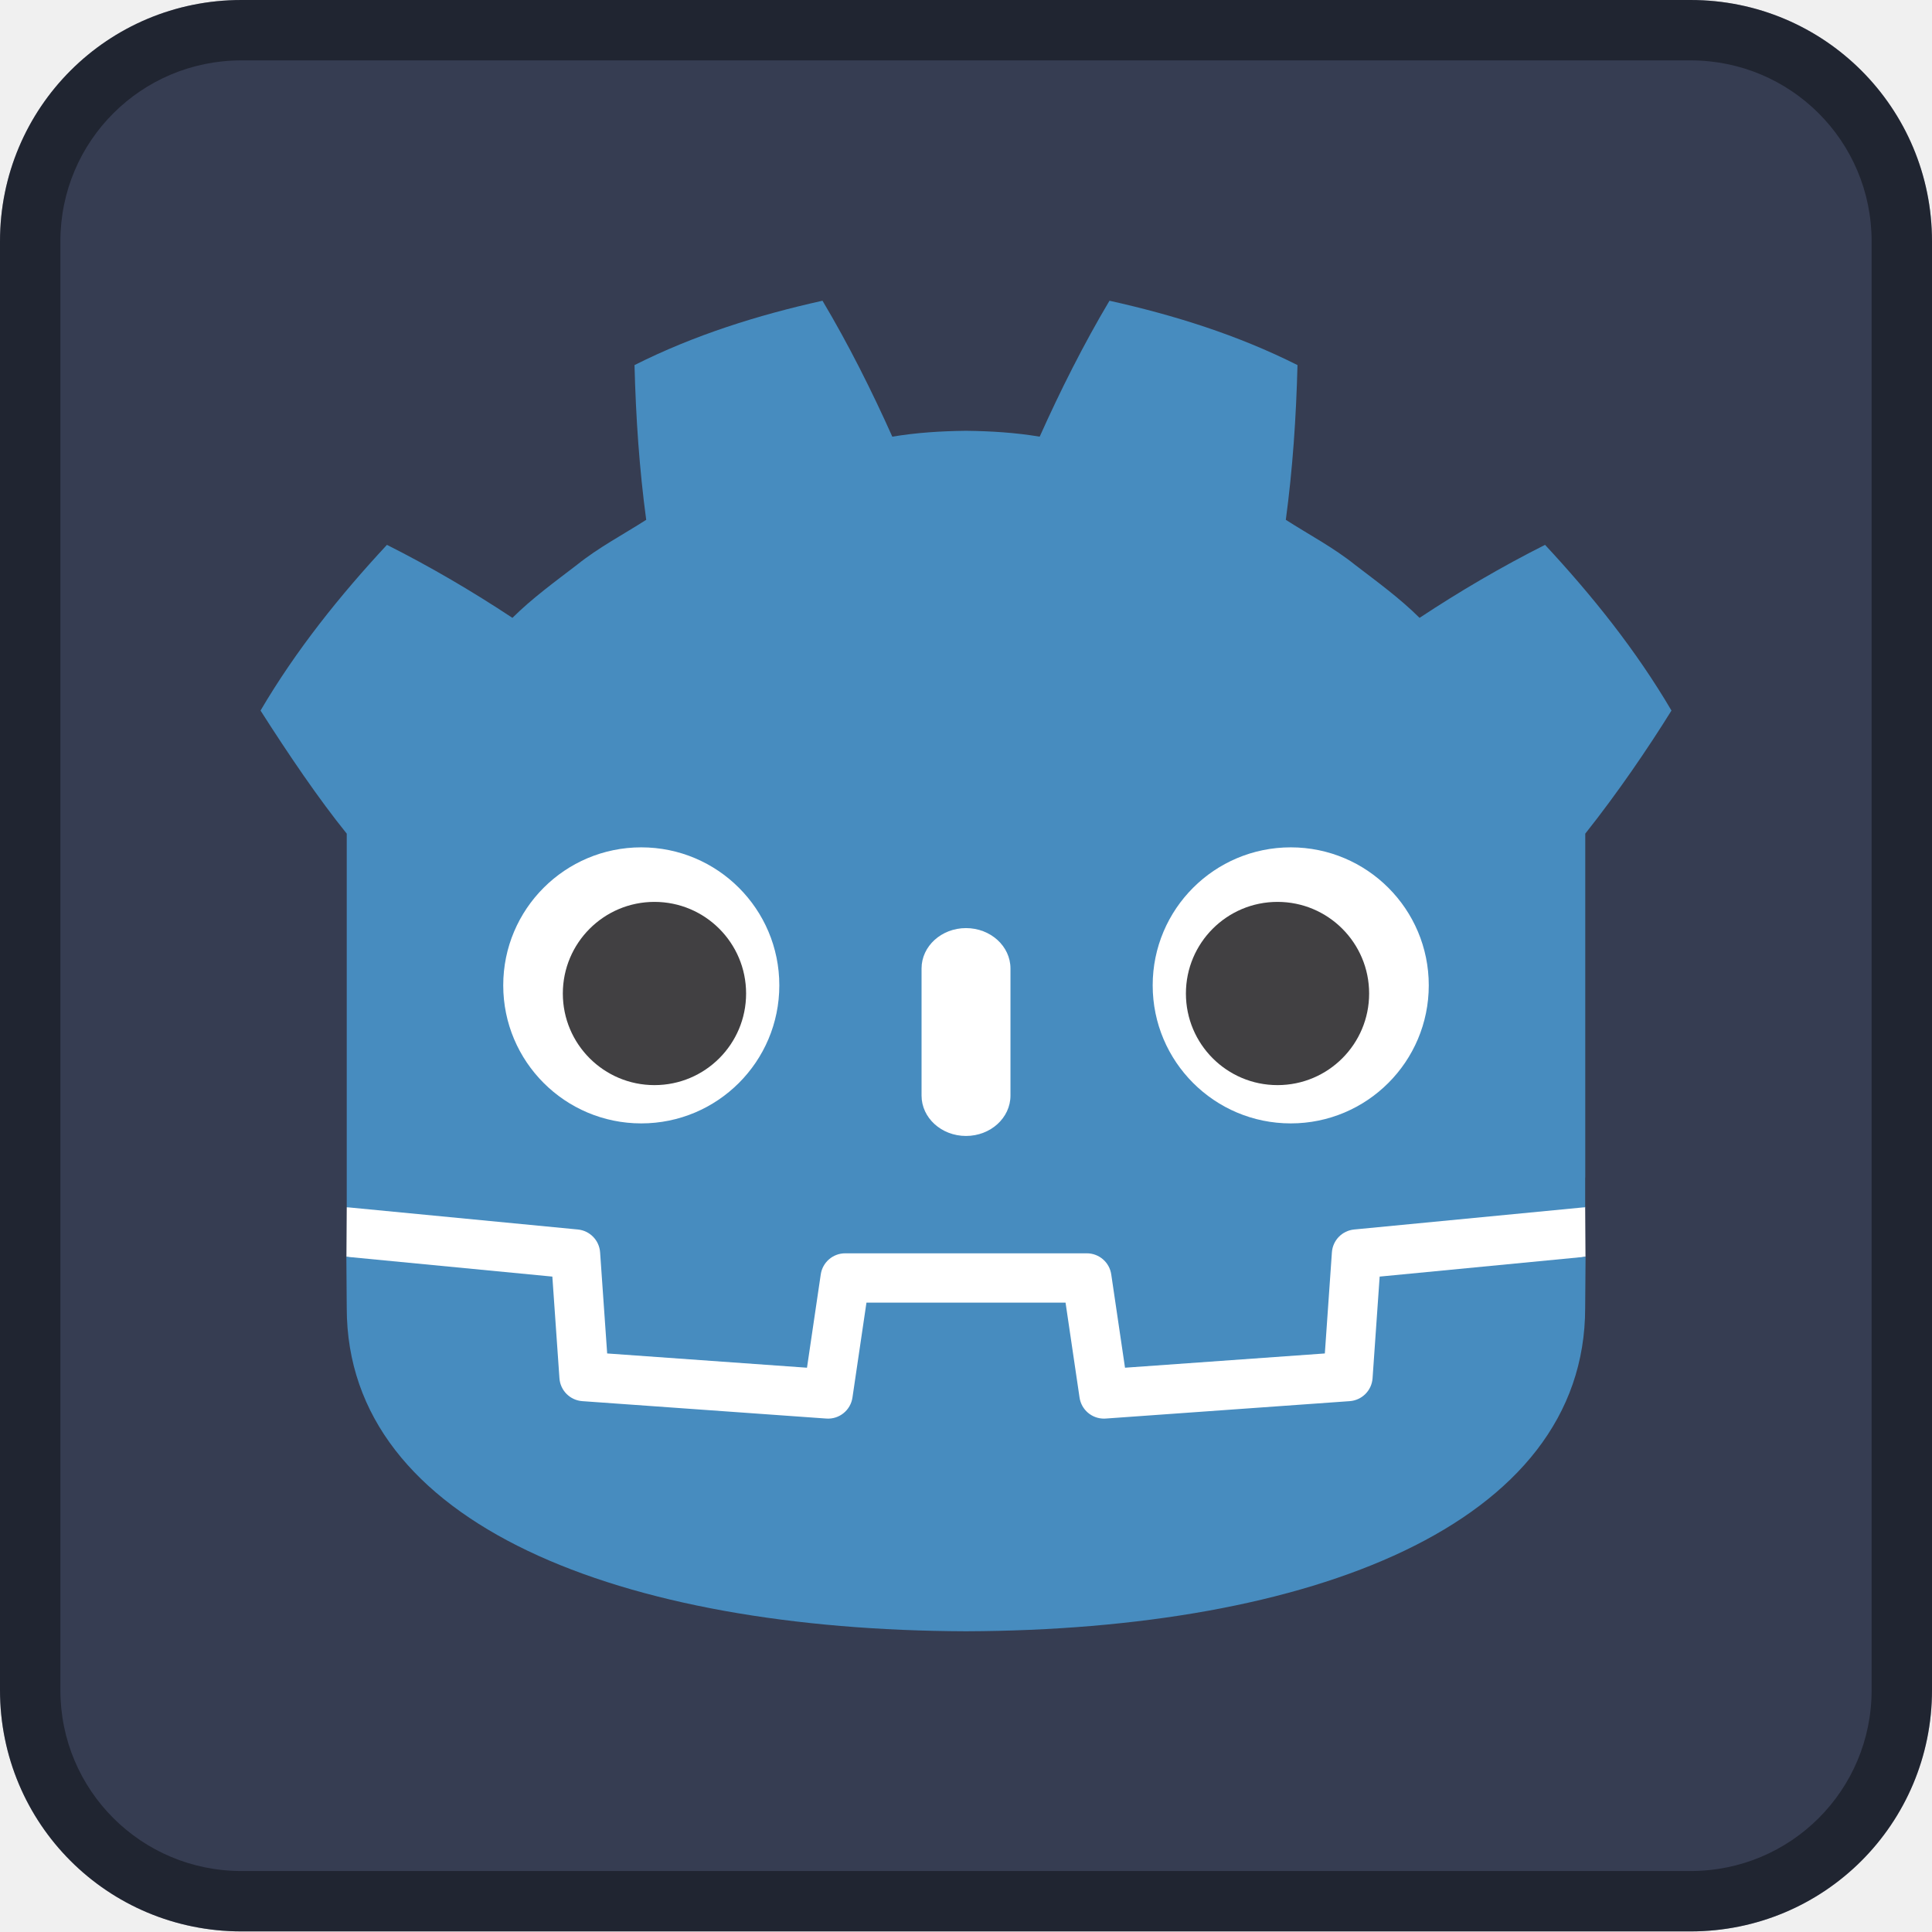
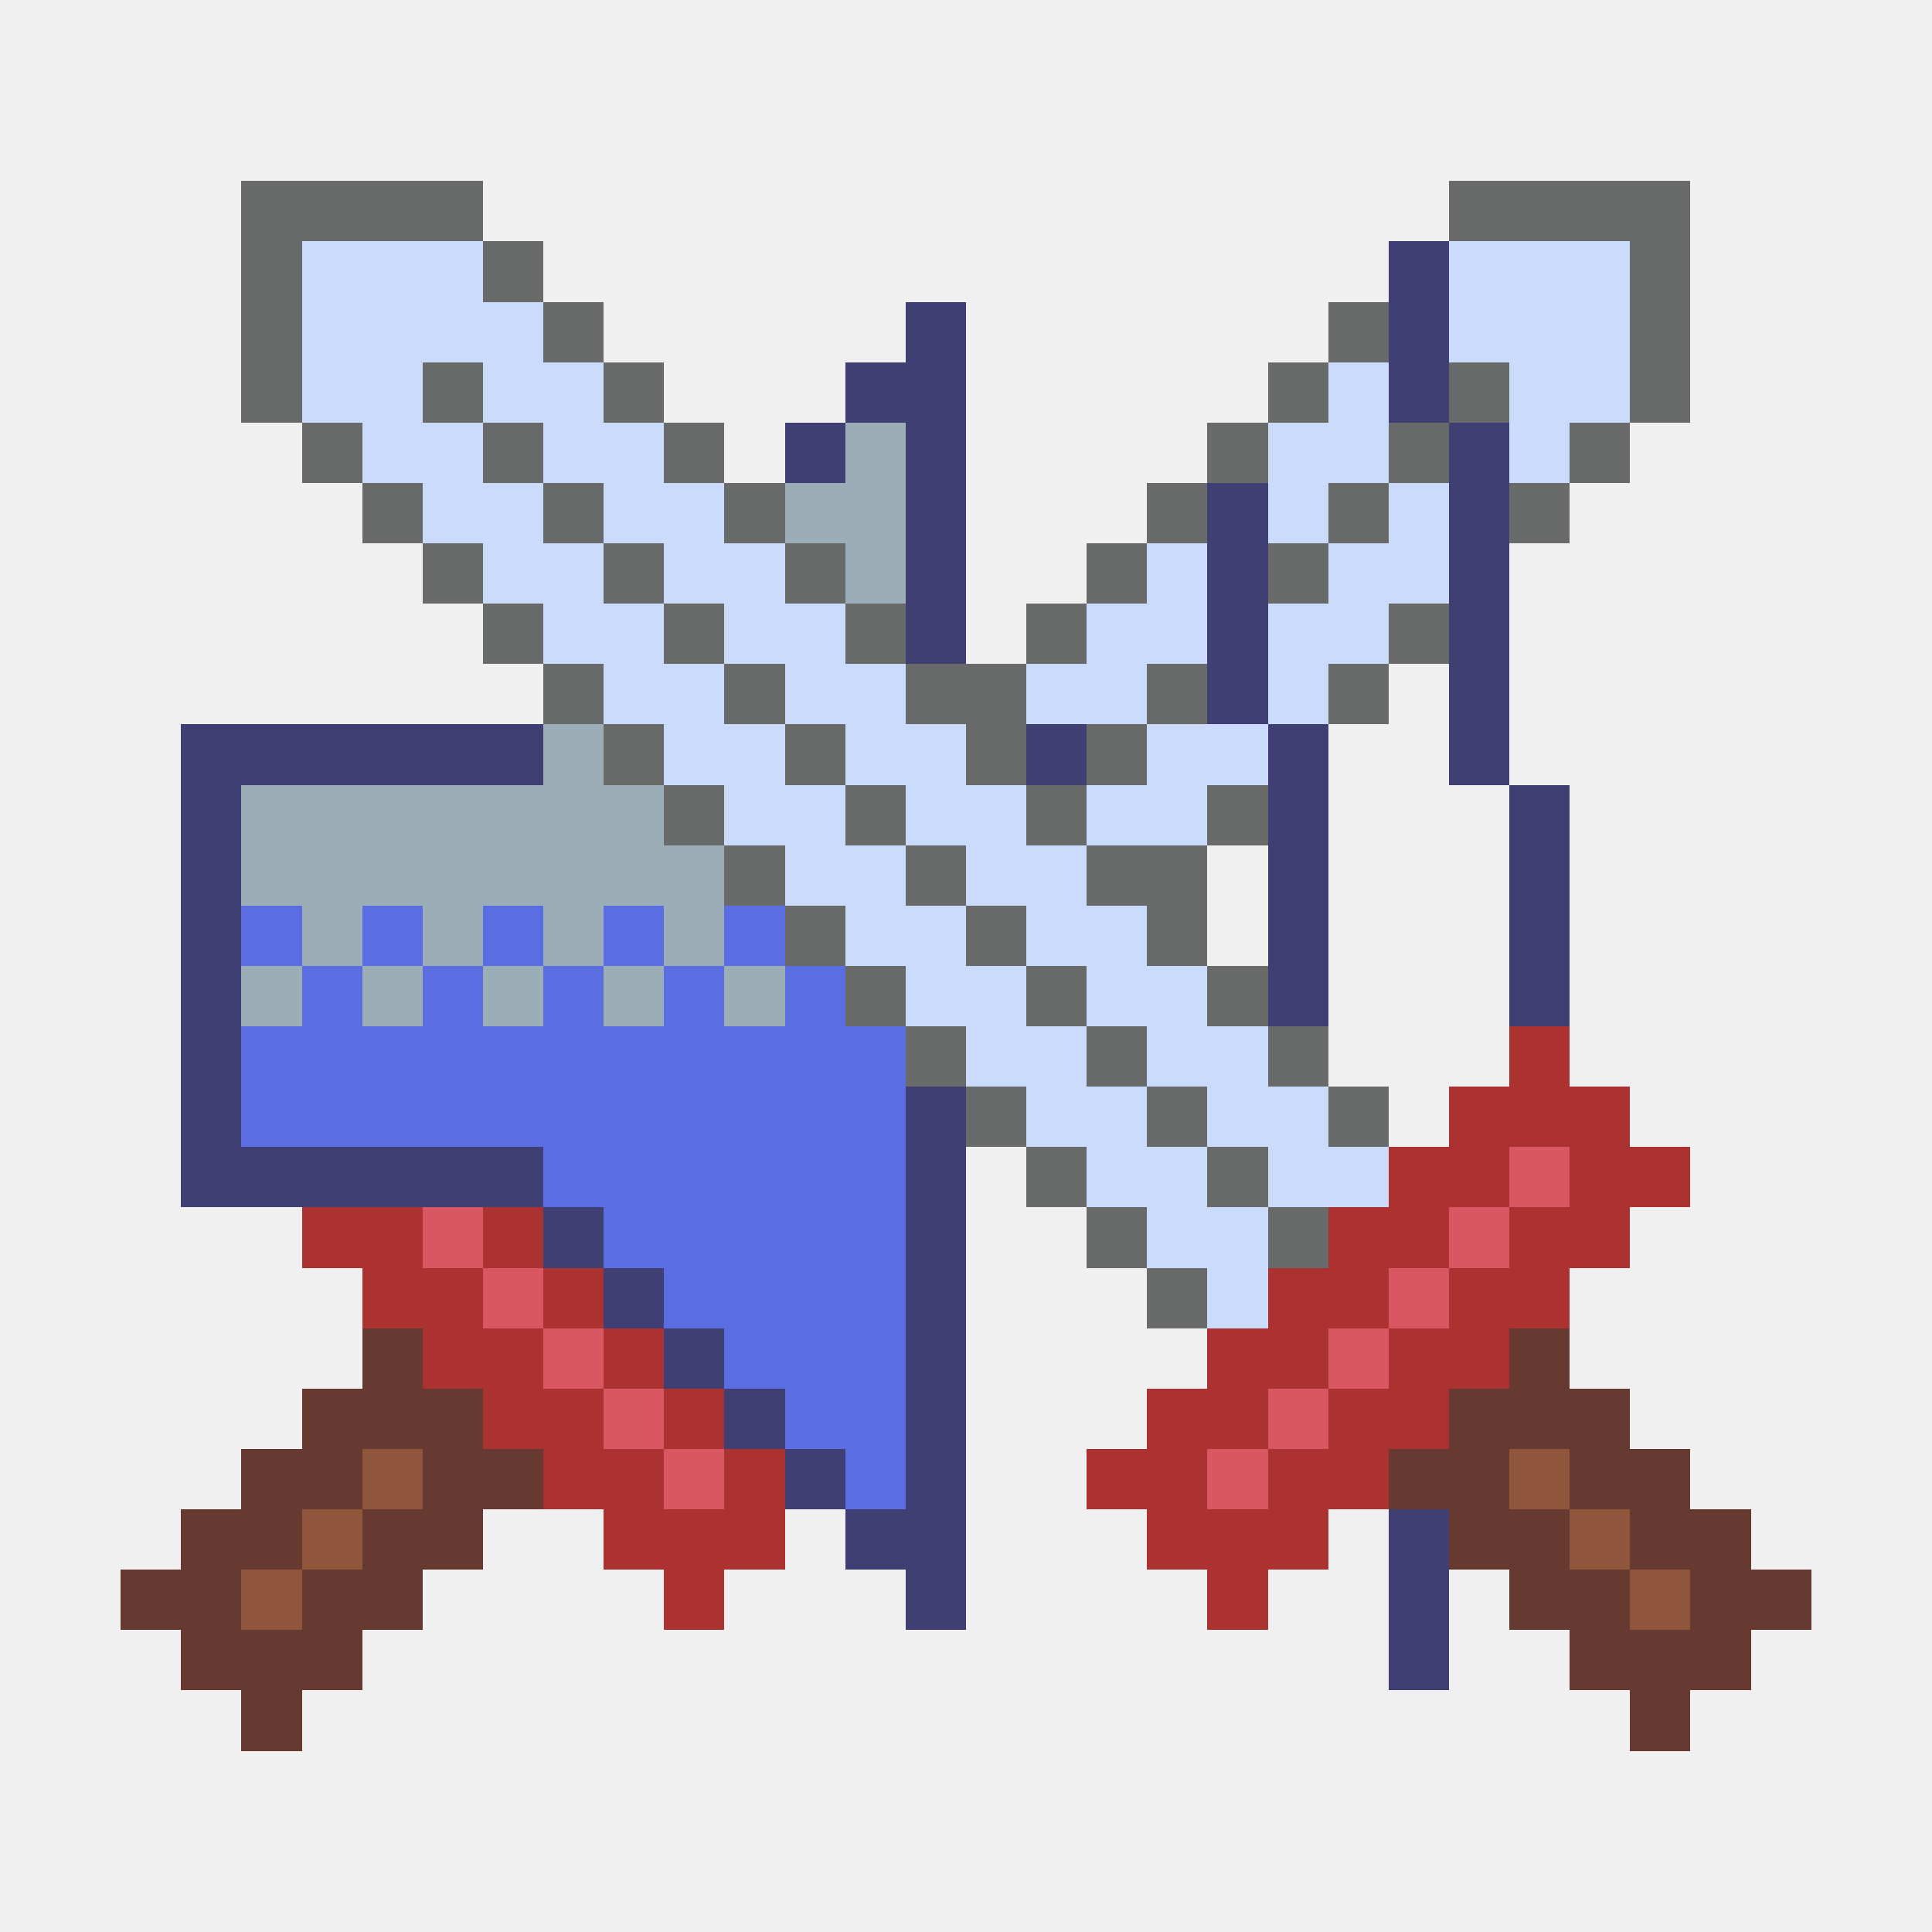
- <svg xmlns="http://www.w3.org/2000/svg" height="128" width="128">
-   <g transform="translate(32 32)">
-     <path d="m-16-32c-8.86 0-16 7.13-16 15.99v95.98c0 8.86 7.13 15.99 16 15.99h96c8.86 0 16-7.13 16-15.99v-95.98c0-8.85-7.14-15.99-16-15.99z" fill="#363d52" />
-     <path d="m-16-32c-8.86 0-16 7.13-16 15.99v95.98c0 8.86 7.13 15.99 16 15.99h96c8.86 0 16-7.13 16-15.99v-95.98c0-8.85-7.14-15.99-16-15.99zm0 4h96c6.64 0 12 5.35 12 11.99v95.98c0 6.64-5.35 11.99-12 11.99h-96c-6.64 0-12-5.35-12-11.99v-95.98c0-6.64 5.36-11.99 12-11.99z" fill-opacity=".4" />
-   </g>
-   <g stroke-width="9.927" transform="matrix(.1007308 0 0 .1007308 12.42592 2.256365)">
-     <path d="m0 0s-.325 1.994-.515 1.976l-36.182-3.491c-2.879-.278-5.115-2.574-5.317-5.459l-.994-14.247-27.992-1.997-1.904 12.912c-.424 2.872-2.932 5.037-5.835 5.037h-38.188c-2.902 0-5.41-2.165-5.834-5.037l-1.905-12.912-27.992 1.997-.994 14.247c-.202 2.886-2.438 5.182-5.317 5.46l-36.2 3.49c-.187.018-.324-1.978-.511-1.978l-.049-7.83 30.658-4.944 1.004-14.374c.203-2.91 2.551-5.263 5.463-5.472l38.551-2.75c.146-.01.29-.016.434-.016 2.897 0 5.401 2.166 5.825 5.038l1.959 13.286h28.005l1.959-13.286c.423-2.871 2.93-5.037 5.831-5.037.142 0 .284.005.423.015l38.556 2.75c2.911.209 5.26 2.562 5.463 5.472l1.003 14.374 30.645 4.966z" fill="#fff" transform="matrix(4.162611 0 0 -4.162611 919.2406 771.6719)" />
-     <path d="m0 0v-47.514-6.035-5.492c.108-.001.216-.005.323-.015l36.196-3.49c1.896-.183 3.382-1.709 3.514-3.609l1.116-15.978 31.574-2.253 2.175 14.747c.282 1.912 1.922 3.329 3.856 3.329h38.188c1.933 0 3.573-1.417 3.855-3.329l2.175-14.747 31.575 2.253 1.115 15.978c.133 1.9 1.618 3.425 3.514 3.609l36.182 3.49c.107.01.214.014.322.015v4.711l.015.005v54.325c5.097 6.416 9.923 13.494 13.621 19.449-5.651 9.62-12.575 18.217-19.976 26.182-6.864-3.455-13.531-7.369-19.828-11.534-3.151 3.132-6.7 5.694-10.186 8.372-3.425 2.751-7.285 4.768-10.946 7.118 1.09 8.117 1.629 16.108 1.846 24.448-9.446 4.754-19.519 7.906-29.708 10.17-4.068-6.837-7.788-14.241-11.028-21.479-3.842.642-7.702.88-11.567.926v.006c-.027 0-.052-.006-.075-.006-.024 0-.049.006-.073.006v-.006c-3.872-.046-7.729-.284-11.572-.926-3.238 7.238-6.956 14.642-11.03 21.479-10.184-2.264-20.258-5.416-29.703-10.17.216-8.34.755-16.331 1.848-24.448-3.668-2.35-7.523-4.367-10.949-7.118-3.481-2.678-7.036-5.24-10.188-8.372-6.297 4.165-12.962 8.079-19.828 11.534-7.401-7.965-14.321-16.562-19.974-26.182 4.443-6.974 9.208-13.983 13.621-19.449z" fill="#478cbf" transform="matrix(4.162611 0 0 -4.162611 104.6989 525.907)" />
-     <path d="m0 0-1.121-16.063c-.135-1.936-1.675-3.477-3.611-3.616l-38.555-2.751c-.094-.007-.188-.01-.281-.01-1.916 0-3.569 1.406-3.852 3.33l-2.211 14.994h-31.459l-2.211-14.994c-.297-2.018-2.101-3.469-4.133-3.32l-38.555 2.751c-1.936.139-3.476 1.68-3.611 3.616l-1.121 16.063-32.547 3.138c.015-3.498.06-7.33.06-8.093 0-34.374 43.605-50.896 97.781-51.086h.066.067c54.176.19 97.766 16.712 97.766 51.086 0 .777.047 4.593.063 8.093z" fill="#478cbf" transform="matrix(4.162611 0 0 -4.162611 784.0714 817.2428)" />
-     <path d="m0 0c0-12.052-9.765-21.815-21.813-21.815-12.042 0-21.81 9.763-21.81 21.815 0 12.044 9.768 21.802 21.81 21.802 12.048 0 21.813-9.758 21.813-21.802" fill="#fff" transform="matrix(4.162611 0 0 -4.162611 389.2148 625.671)" />
-     <path d="m0 0c0-7.994-6.479-14.473-14.479-14.473-7.996 0-14.479 6.479-14.479 14.473s6.483 14.479 14.479 14.479c8 0 14.479-6.485 14.479-14.479" fill="#414042" transform="matrix(4.162611 0 0 -4.162611 367.3669 631.0568)" />
-     <path d="m0 0c-3.878 0-7.021 2.858-7.021 6.381v20.081c0 3.52 3.143 6.381 7.021 6.381s7.028-2.861 7.028-6.381v-20.081c0-3.523-3.15-6.381-7.028-6.381" fill="#fff" transform="matrix(4.162611 0 0 -4.162611 511.9934 724.7395)" />
-     <path d="m0 0c0-12.052 9.765-21.815 21.815-21.815 12.041 0 21.808 9.763 21.808 21.815 0 12.044-9.767 21.802-21.808 21.802-12.05 0-21.815-9.758-21.815-21.802" fill="#fff" transform="matrix(4.162611 0 0 -4.162611 634.7871 625.671)" />
-     <path d="m0 0c0-7.994 6.477-14.473 14.471-14.473 8.002 0 14.479 6.479 14.479 14.473s-6.477 14.479-14.479 14.479c-7.994 0-14.471-6.485-14.471-14.479" fill="#414042" transform="matrix(4.162611 0 0 -4.162611 656.6406 631.0568)" />
-   </g>
+ <svg xmlns="http://www.w3.org/2000/svg" version="1.1" width="32" height="32" shape-rendering="crispEdges">
+   <rect x="4" y="3" width="1" height="1" fill="#696A6A" />
+   <rect x="5" y="3" width="1" height="1" fill="#696A6A" />
+   <rect x="6" y="3" width="1" height="1" fill="#696A6A" />
+   <rect x="7" y="3" width="1" height="1" fill="#696A6A" />
+   <rect x="24" y="3" width="1" height="1" fill="#696A6A" />
+   <rect x="25" y="3" width="1" height="1" fill="#696A6A" />
+   <rect x="26" y="3" width="1" height="1" fill="#696A6A" />
+   <rect x="27" y="3" width="1" height="1" fill="#696A6A" />
+   <rect x="4" y="4" width="1" height="1" fill="#696A6A" />
+   <rect x="5" y="4" width="1" height="1" fill="#CBDBFC" />
+   <rect x="6" y="4" width="1" height="1" fill="#CBDBFC" />
+   <rect x="7" y="4" width="1" height="1" fill="#CBDBFC" />
+   <rect x="8" y="4" width="1" height="1" fill="#696A6A" />
+   <rect x="23" y="4" width="1" height="1" fill="#3F3F74" />
+   <rect x="24" y="4" width="1" height="1" fill="#CBDBFC" />
+   <rect x="25" y="4" width="1" height="1" fill="#CBDBFC" />
+   <rect x="26" y="4" width="1" height="1" fill="#CBDBFC" />
+   <rect x="27" y="4" width="1" height="1" fill="#696A6A" />
+   <rect x="4" y="5" width="1" height="1" fill="#696A6A" />
+   <rect x="5" y="5" width="1" height="1" fill="#CBDBFC" />
+   <rect x="6" y="5" width="1" height="1" fill="#CBDBFC" />
+   <rect x="7" y="5" width="1" height="1" fill="#CBDBFC" />
+   <rect x="8" y="5" width="1" height="1" fill="#CBDBFC" />
+   <rect x="9" y="5" width="1" height="1" fill="#696A6A" />
+   <rect x="15" y="5" width="1" height="1" fill="#3F3F74" />
+   <rect x="22" y="5" width="1" height="1" fill="#696A6A" />
+   <rect x="23" y="5" width="1" height="1" fill="#3F3F74" />
+   <rect x="24" y="5" width="1" height="1" fill="#CBDBFC" />
+   <rect x="25" y="5" width="1" height="1" fill="#CBDBFC" />
+   <rect x="26" y="5" width="1" height="1" fill="#CBDBFC" />
+   <rect x="27" y="5" width="1" height="1" fill="#696A6A" />
+   <rect x="4" y="6" width="1" height="1" fill="#696A6A" />
+   <rect x="5" y="6" width="1" height="1" fill="#CBDBFC" />
+   <rect x="6" y="6" width="1" height="1" fill="#CBDBFC" />
+   <rect x="7" y="6" width="1" height="1" fill="#696A6A" />
+   <rect x="8" y="6" width="1" height="1" fill="#CBDBFC" />
+   <rect x="9" y="6" width="1" height="1" fill="#CBDBFC" />
+   <rect x="10" y="6" width="1" height="1" fill="#696A6A" />
+   <rect x="14" y="6" width="1" height="1" fill="#3F3F74" />
+   <rect x="15" y="6" width="1" height="1" fill="#3F3F74" />
+   <rect x="21" y="6" width="1" height="1" fill="#696A6A" />
+   <rect x="22" y="6" width="1" height="1" fill="#CBDBFC" />
+   <rect x="23" y="6" width="1" height="1" fill="#3F3F74" />
+   <rect x="24" y="6" width="1" height="1" fill="#696A6A" />
+   <rect x="25" y="6" width="1" height="1" fill="#CBDBFC" />
+   <rect x="26" y="6" width="1" height="1" fill="#CBDBFC" />
+   <rect x="27" y="6" width="1" height="1" fill="#696A6A" />
+   <rect x="5" y="7" width="1" height="1" fill="#696A6A" />
+   <rect x="6" y="7" width="1" height="1" fill="#CBDBFC" />
+   <rect x="7" y="7" width="1" height="1" fill="#CBDBFC" />
+   <rect x="8" y="7" width="1" height="1" fill="#696A6A" />
+   <rect x="9" y="7" width="1" height="1" fill="#CBDBFC" />
+   <rect x="10" y="7" width="1" height="1" fill="#CBDBFC" />
+   <rect x="11" y="7" width="1" height="1" fill="#696A6A" />
+   <rect x="13" y="7" width="1" height="1" fill="#3F3F74" />
+   <rect x="14" y="7" width="1" height="1" fill="#9BADB7" />
+   <rect x="15" y="7" width="1" height="1" fill="#3F3F74" />
+   <rect x="20" y="7" width="1" height="1" fill="#696A6A" />
+   <rect x="21" y="7" width="1" height="1" fill="#CBDBFC" />
+   <rect x="22" y="7" width="1" height="1" fill="#CBDBFC" />
+   <rect x="23" y="7" width="1" height="1" fill="#696A6A" />
+   <rect x="24" y="7" width="1" height="1" fill="#3F3F74" />
+   <rect x="25" y="7" width="1" height="1" fill="#CBDBFC" />
+   <rect x="26" y="7" width="1" height="1" fill="#696A6A" />
+   <rect x="6" y="8" width="1" height="1" fill="#696A6A" />
+   <rect x="7" y="8" width="1" height="1" fill="#CBDBFC" />
+   <rect x="8" y="8" width="1" height="1" fill="#CBDBFC" />
+   <rect x="9" y="8" width="1" height="1" fill="#696A6A" />
+   <rect x="10" y="8" width="1" height="1" fill="#CBDBFC" />
+   <rect x="11" y="8" width="1" height="1" fill="#CBDBFC" />
+   <rect x="12" y="8" width="1" height="1" fill="#696A6A" />
+   <rect x="13" y="8" width="1" height="1" fill="#9BADB7" />
+   <rect x="14" y="8" width="1" height="1" fill="#9BADB7" />
+   <rect x="15" y="8" width="1" height="1" fill="#3F3F74" />
+   <rect x="19" y="8" width="1" height="1" fill="#696A6A" />
+   <rect x="20" y="8" width="1" height="1" fill="#3F3F74" />
+   <rect x="21" y="8" width="1" height="1" fill="#CBDBFC" />
+   <rect x="22" y="8" width="1" height="1" fill="#696A6A" />
+   <rect x="23" y="8" width="1" height="1" fill="#CBDBFC" />
+   <rect x="24" y="8" width="1" height="1" fill="#3F3F74" />
+   <rect x="25" y="8" width="1" height="1" fill="#696A6A" />
+   <rect x="7" y="9" width="1" height="1" fill="#696A6A" />
+   <rect x="8" y="9" width="1" height="1" fill="#CBDBFC" />
+   <rect x="9" y="9" width="1" height="1" fill="#CBDBFC" />
+   <rect x="10" y="9" width="1" height="1" fill="#696A6A" />
+   <rect x="11" y="9" width="1" height="1" fill="#CBDBFC" />
+   <rect x="12" y="9" width="1" height="1" fill="#CBDBFC" />
+   <rect x="13" y="9" width="1" height="1" fill="#696A6A" />
+   <rect x="14" y="9" width="1" height="1" fill="#9BADB7" />
+   <rect x="15" y="9" width="1" height="1" fill="#3F3F74" />
+   <rect x="18" y="9" width="1" height="1" fill="#696A6A" />
+   <rect x="19" y="9" width="1" height="1" fill="#CBDBFC" />
+   <rect x="20" y="9" width="1" height="1" fill="#3F3F74" />
+   <rect x="21" y="9" width="1" height="1" fill="#696A6A" />
+   <rect x="22" y="9" width="1" height="1" fill="#CBDBFC" />
+   <rect x="23" y="9" width="1" height="1" fill="#CBDBFC" />
+   <rect x="24" y="9" width="1" height="1" fill="#3F3F74" />
+   <rect x="8" y="10" width="1" height="1" fill="#696A6A" />
+   <rect x="9" y="10" width="1" height="1" fill="#CBDBFC" />
+   <rect x="10" y="10" width="1" height="1" fill="#CBDBFC" />
+   <rect x="11" y="10" width="1" height="1" fill="#696A6A" />
+   <rect x="12" y="10" width="1" height="1" fill="#CBDBFC" />
+   <rect x="13" y="10" width="1" height="1" fill="#CBDBFC" />
+   <rect x="14" y="10" width="1" height="1" fill="#696A6A" />
+   <rect x="15" y="10" width="1" height="1" fill="#3F3F74" />
+   <rect x="17" y="10" width="1" height="1" fill="#696A6A" />
+   <rect x="18" y="10" width="1" height="1" fill="#CBDBFC" />
+   <rect x="19" y="10" width="1" height="1" fill="#CBDBFC" />
+   <rect x="20" y="10" width="1" height="1" fill="#3F3F74" />
+   <rect x="21" y="10" width="1" height="1" fill="#CBDBFC" />
+   <rect x="22" y="10" width="1" height="1" fill="#CBDBFC" />
+   <rect x="23" y="10" width="1" height="1" fill="#696A6A" />
+   <rect x="24" y="10" width="1" height="1" fill="#3F3F74" />
+   <rect x="9" y="11" width="1" height="1" fill="#696A6A" />
+   <rect x="10" y="11" width="1" height="1" fill="#CBDBFC" />
+   <rect x="11" y="11" width="1" height="1" fill="#CBDBFC" />
+   <rect x="12" y="11" width="1" height="1" fill="#696A6A" />
+   <rect x="13" y="11" width="1" height="1" fill="#CBDBFC" />
+   <rect x="14" y="11" width="1" height="1" fill="#CBDBFC" />
+   <rect x="15" y="11" width="1" height="1" fill="#696A6A" />
+   <rect x="16" y="11" width="1" height="1" fill="#696A6A" />
+   <rect x="17" y="11" width="1" height="1" fill="#CBDBFC" />
+   <rect x="18" y="11" width="1" height="1" fill="#CBDBFC" />
+   <rect x="19" y="11" width="1" height="1" fill="#696A6A" />
+   <rect x="20" y="11" width="1" height="1" fill="#3F3F74" />
+   <rect x="21" y="11" width="1" height="1" fill="#CBDBFC" />
+   <rect x="22" y="11" width="1" height="1" fill="#696A6A" />
+   <rect x="24" y="11" width="1" height="1" fill="#3F3F74" />
+   <rect x="3" y="12" width="1" height="1" fill="#3F3F74" />
+   <rect x="4" y="12" width="1" height="1" fill="#3F3F74" />
+   <rect x="5" y="12" width="1" height="1" fill="#3F3F74" />
+   <rect x="6" y="12" width="1" height="1" fill="#3F3F74" />
+   <rect x="7" y="12" width="1" height="1" fill="#3F3F74" />
+   <rect x="8" y="12" width="1" height="1" fill="#3F3F74" />
+   <rect x="9" y="12" width="1" height="1" fill="#9BADB7" />
+   <rect x="10" y="12" width="1" height="1" fill="#696A6A" />
+   <rect x="11" y="12" width="1" height="1" fill="#CBDBFC" />
+   <rect x="12" y="12" width="1" height="1" fill="#CBDBFC" />
+   <rect x="13" y="12" width="1" height="1" fill="#696A6A" />
+   <rect x="14" y="12" width="1" height="1" fill="#CBDBFC" />
+   <rect x="15" y="12" width="1" height="1" fill="#CBDBFC" />
+   <rect x="16" y="12" width="1" height="1" fill="#696A6A" />
+   <rect x="17" y="12" width="1" height="1" fill="#3F3F74" />
+   <rect x="18" y="12" width="1" height="1" fill="#696A6A" />
+   <rect x="19" y="12" width="1" height="1" fill="#CBDBFC" />
+   <rect x="20" y="12" width="1" height="1" fill="#CBDBFC" />
+   <rect x="21" y="12" width="1" height="1" fill="#3F3F74" />
+   <rect x="24" y="12" width="1" height="1" fill="#3F3F74" />
+   <rect x="3" y="13" width="1" height="1" fill="#3F3F74" />
+   <rect x="4" y="13" width="1" height="1" fill="#9BADB7" />
+   <rect x="5" y="13" width="1" height="1" fill="#9BADB7" />
+   <rect x="6" y="13" width="1" height="1" fill="#9BADB7" />
+   <rect x="7" y="13" width="1" height="1" fill="#9BADB7" />
+   <rect x="8" y="13" width="1" height="1" fill="#9BADB7" />
+   <rect x="9" y="13" width="1" height="1" fill="#9BADB7" />
+   <rect x="10" y="13" width="1" height="1" fill="#9BADB7" />
+   <rect x="11" y="13" width="1" height="1" fill="#696A6A" />
+   <rect x="12" y="13" width="1" height="1" fill="#CBDBFC" />
+   <rect x="13" y="13" width="1" height="1" fill="#CBDBFC" />
+   <rect x="14" y="13" width="1" height="1" fill="#696A6A" />
+   <rect x="15" y="13" width="1" height="1" fill="#CBDBFC" />
+   <rect x="16" y="13" width="1" height="1" fill="#CBDBFC" />
+   <rect x="17" y="13" width="1" height="1" fill="#696A6A" />
+   <rect x="18" y="13" width="1" height="1" fill="#CBDBFC" />
+   <rect x="19" y="13" width="1" height="1" fill="#CBDBFC" />
+   <rect x="20" y="13" width="1" height="1" fill="#696A6A" />
+   <rect x="21" y="13" width="1" height="1" fill="#3F3F74" />
+   <rect x="25" y="13" width="1" height="1" fill="#3F3F74" />
+   <rect x="3" y="14" width="1" height="1" fill="#3F3F74" />
+   <rect x="4" y="14" width="1" height="1" fill="#9BADB7" />
+   <rect x="5" y="14" width="1" height="1" fill="#9BADB7" />
+   <rect x="6" y="14" width="1" height="1" fill="#9BADB7" />
+   <rect x="7" y="14" width="1" height="1" fill="#9BADB7" />
+   <rect x="8" y="14" width="1" height="1" fill="#9BADB7" />
+   <rect x="9" y="14" width="1" height="1" fill="#9BADB7" />
+   <rect x="10" y="14" width="1" height="1" fill="#9BADB7" />
+   <rect x="11" y="14" width="1" height="1" fill="#9BADB7" />
+   <rect x="12" y="14" width="1" height="1" fill="#696A6A" />
+   <rect x="13" y="14" width="1" height="1" fill="#CBDBFC" />
+   <rect x="14" y="14" width="1" height="1" fill="#CBDBFC" />
+   <rect x="15" y="14" width="1" height="1" fill="#696A6A" />
+   <rect x="16" y="14" width="1" height="1" fill="#CBDBFC" />
+   <rect x="17" y="14" width="1" height="1" fill="#CBDBFC" />
+   <rect x="18" y="14" width="1" height="1" fill="#696A6A" />
+   <rect x="19" y="14" width="1" height="1" fill="#696A6A" />
+   <rect x="21" y="14" width="1" height="1" fill="#3F3F74" />
+   <rect x="25" y="14" width="1" height="1" fill="#3F3F74" />
+   <rect x="3" y="15" width="1" height="1" fill="#3F3F74" />
+   <rect x="4" y="15" width="1" height="1" fill="#5B6EE1" />
+   <rect x="5" y="15" width="1" height="1" fill="#9BADB7" />
+   <rect x="6" y="15" width="1" height="1" fill="#5B6EE1" />
+   <rect x="7" y="15" width="1" height="1" fill="#9BADB7" />
+   <rect x="8" y="15" width="1" height="1" fill="#5B6EE1" />
+   <rect x="9" y="15" width="1" height="1" fill="#9BADB7" />
+   <rect x="10" y="15" width="1" height="1" fill="#5B6EE1" />
+   <rect x="11" y="15" width="1" height="1" fill="#9BADB7" />
+   <rect x="12" y="15" width="1" height="1" fill="#5B6EE1" />
+   <rect x="13" y="15" width="1" height="1" fill="#696A6A" />
+   <rect x="14" y="15" width="1" height="1" fill="#CBDBFC" />
+   <rect x="15" y="15" width="1" height="1" fill="#CBDBFC" />
+   <rect x="16" y="15" width="1" height="1" fill="#696A6A" />
+   <rect x="17" y="15" width="1" height="1" fill="#CBDBFC" />
+   <rect x="18" y="15" width="1" height="1" fill="#CBDBFC" />
+   <rect x="19" y="15" width="1" height="1" fill="#696A6A" />
+   <rect x="21" y="15" width="1" height="1" fill="#3F3F74" />
+   <rect x="25" y="15" width="1" height="1" fill="#3F3F74" />
+   <rect x="3" y="16" width="1" height="1" fill="#3F3F74" />
+   <rect x="4" y="16" width="1" height="1" fill="#9BADB7" />
+   <rect x="5" y="16" width="1" height="1" fill="#5B6EE1" />
+   <rect x="6" y="16" width="1" height="1" fill="#9BADB7" />
+   <rect x="7" y="16" width="1" height="1" fill="#5B6EE1" />
+   <rect x="8" y="16" width="1" height="1" fill="#9BADB7" />
+   <rect x="9" y="16" width="1" height="1" fill="#5B6EE1" />
+   <rect x="10" y="16" width="1" height="1" fill="#9BADB7" />
+   <rect x="11" y="16" width="1" height="1" fill="#5B6EE1" />
+   <rect x="12" y="16" width="1" height="1" fill="#9BADB7" />
+   <rect x="13" y="16" width="1" height="1" fill="#5B6EE1" />
+   <rect x="14" y="16" width="1" height="1" fill="#696A6A" />
+   <rect x="15" y="16" width="1" height="1" fill="#CBDBFC" />
+   <rect x="16" y="16" width="1" height="1" fill="#CBDBFC" />
+   <rect x="17" y="16" width="1" height="1" fill="#696A6A" />
+   <rect x="18" y="16" width="1" height="1" fill="#CBDBFC" />
+   <rect x="19" y="16" width="1" height="1" fill="#CBDBFC" />
+   <rect x="20" y="16" width="1" height="1" fill="#696A6A" />
+   <rect x="21" y="16" width="1" height="1" fill="#3F3F74" />
+   <rect x="25" y="16" width="1" height="1" fill="#3F3F74" />
+   <rect x="3" y="17" width="1" height="1" fill="#3F3F74" />
+   <rect x="4" y="17" width="1" height="1" fill="#5B6EE1" />
+   <rect x="5" y="17" width="1" height="1" fill="#5B6EE1" />
+   <rect x="6" y="17" width="1" height="1" fill="#5B6EE1" />
+   <rect x="7" y="17" width="1" height="1" fill="#5B6EE1" />
+   <rect x="8" y="17" width="1" height="1" fill="#5B6EE1" />
+   <rect x="9" y="17" width="1" height="1" fill="#5B6EE1" />
+   <rect x="10" y="17" width="1" height="1" fill="#5B6EE1" />
+   <rect x="11" y="17" width="1" height="1" fill="#5B6EE1" />
+   <rect x="12" y="17" width="1" height="1" fill="#5B6EE1" />
+   <rect x="13" y="17" width="1" height="1" fill="#5B6EE1" />
+   <rect x="14" y="17" width="1" height="1" fill="#5B6EE1" />
+   <rect x="15" y="17" width="1" height="1" fill="#696A6A" />
+   <rect x="16" y="17" width="1" height="1" fill="#CBDBFC" />
+   <rect x="17" y="17" width="1" height="1" fill="#CBDBFC" />
+   <rect x="18" y="17" width="1" height="1" fill="#696A6A" />
+   <rect x="19" y="17" width="1" height="1" fill="#CBDBFC" />
+   <rect x="20" y="17" width="1" height="1" fill="#CBDBFC" />
+   <rect x="21" y="17" width="1" height="1" fill="#696A6A" />
+   <rect x="25" y="17" width="1" height="1" fill="#AC3232" />
+   <rect x="3" y="18" width="1" height="1" fill="#3F3F74" />
+   <rect x="4" y="18" width="1" height="1" fill="#5B6EE1" />
+   <rect x="5" y="18" width="1" height="1" fill="#5B6EE1" />
+   <rect x="6" y="18" width="1" height="1" fill="#5B6EE1" />
+   <rect x="7" y="18" width="1" height="1" fill="#5B6EE1" />
+   <rect x="8" y="18" width="1" height="1" fill="#5B6EE1" />
+   <rect x="9" y="18" width="1" height="1" fill="#5B6EE1" />
+   <rect x="10" y="18" width="1" height="1" fill="#5B6EE1" />
+   <rect x="11" y="18" width="1" height="1" fill="#5B6EE1" />
+   <rect x="12" y="18" width="1" height="1" fill="#5B6EE1" />
+   <rect x="13" y="18" width="1" height="1" fill="#5B6EE1" />
+   <rect x="14" y="18" width="1" height="1" fill="#5B6EE1" />
+   <rect x="15" y="18" width="1" height="1" fill="#3F3F74" />
+   <rect x="16" y="18" width="1" height="1" fill="#696A6A" />
+   <rect x="17" y="18" width="1" height="1" fill="#CBDBFC" />
+   <rect x="18" y="18" width="1" height="1" fill="#CBDBFC" />
+   <rect x="19" y="18" width="1" height="1" fill="#696A6A" />
+   <rect x="20" y="18" width="1" height="1" fill="#CBDBFC" />
+   <rect x="21" y="18" width="1" height="1" fill="#CBDBFC" />
+   <rect x="22" y="18" width="1" height="1" fill="#696A6A" />
+   <rect x="24" y="18" width="1" height="1" fill="#AC3232" />
+   <rect x="25" y="18" width="1" height="1" fill="#AC3232" />
+   <rect x="26" y="18" width="1" height="1" fill="#AC3232" />
+   <rect x="3" y="19" width="1" height="1" fill="#3F3F74" />
+   <rect x="4" y="19" width="1" height="1" fill="#3F3F74" />
+   <rect x="5" y="19" width="1" height="1" fill="#3F3F74" />
+   <rect x="6" y="19" width="1" height="1" fill="#3F3F74" />
+   <rect x="7" y="19" width="1" height="1" fill="#3F3F74" />
+   <rect x="8" y="19" width="1" height="1" fill="#3F3F74" />
+   <rect x="9" y="19" width="1" height="1" fill="#5B6EE1" />
+   <rect x="10" y="19" width="1" height="1" fill="#5B6EE1" />
+   <rect x="11" y="19" width="1" height="1" fill="#5B6EE1" />
+   <rect x="12" y="19" width="1" height="1" fill="#5B6EE1" />
+   <rect x="13" y="19" width="1" height="1" fill="#5B6EE1" />
+   <rect x="14" y="19" width="1" height="1" fill="#5B6EE1" />
+   <rect x="15" y="19" width="1" height="1" fill="#3F3F74" />
+   <rect x="17" y="19" width="1" height="1" fill="#696A6A" />
+   <rect x="18" y="19" width="1" height="1" fill="#CBDBFC" />
+   <rect x="19" y="19" width="1" height="1" fill="#CBDBFC" />
+   <rect x="20" y="19" width="1" height="1" fill="#696A6A" />
+   <rect x="21" y="19" width="1" height="1" fill="#CBDBFC" />
+   <rect x="22" y="19" width="1" height="1" fill="#CBDBFC" />
+   <rect x="23" y="19" width="1" height="1" fill="#AC3232" />
+   <rect x="24" y="19" width="1" height="1" fill="#AC3232" />
+   <rect x="25" y="19" width="1" height="1" fill="#D95763" />
+   <rect x="26" y="19" width="1" height="1" fill="#AC3232" />
+   <rect x="27" y="19" width="1" height="1" fill="#AC3232" />
+   <rect x="5" y="20" width="1" height="1" fill="#AC3232" />
+   <rect x="6" y="20" width="1" height="1" fill="#AC3232" />
+   <rect x="7" y="20" width="1" height="1" fill="#D95763" />
+   <rect x="8" y="20" width="1" height="1" fill="#AC3232" />
+   <rect x="9" y="20" width="1" height="1" fill="#3F3F74" />
+   <rect x="10" y="20" width="1" height="1" fill="#5B6EE1" />
+   <rect x="11" y="20" width="1" height="1" fill="#5B6EE1" />
+   <rect x="12" y="20" width="1" height="1" fill="#5B6EE1" />
+   <rect x="13" y="20" width="1" height="1" fill="#5B6EE1" />
+   <rect x="14" y="20" width="1" height="1" fill="#5B6EE1" />
+   <rect x="15" y="20" width="1" height="1" fill="#3F3F74" />
+   <rect x="18" y="20" width="1" height="1" fill="#696A6A" />
+   <rect x="19" y="20" width="1" height="1" fill="#CBDBFC" />
+   <rect x="20" y="20" width="1" height="1" fill="#CBDBFC" />
+   <rect x="21" y="20" width="1" height="1" fill="#696A6A" />
+   <rect x="22" y="20" width="1" height="1" fill="#AC3232" />
+   <rect x="23" y="20" width="1" height="1" fill="#AC3232" />
+   <rect x="24" y="20" width="1" height="1" fill="#D95763" />
+   <rect x="25" y="20" width="1" height="1" fill="#AC3232" />
+   <rect x="26" y="20" width="1" height="1" fill="#AC3232" />
+   <rect x="6" y="21" width="1" height="1" fill="#AC3232" />
+   <rect x="7" y="21" width="1" height="1" fill="#AC3232" />
+   <rect x="8" y="21" width="1" height="1" fill="#D95763" />
+   <rect x="9" y="21" width="1" height="1" fill="#AC3232" />
+   <rect x="10" y="21" width="1" height="1" fill="#3F3F74" />
+   <rect x="11" y="21" width="1" height="1" fill="#5B6EE1" />
+   <rect x="12" y="21" width="1" height="1" fill="#5B6EE1" />
+   <rect x="13" y="21" width="1" height="1" fill="#5B6EE1" />
+   <rect x="14" y="21" width="1" height="1" fill="#5B6EE1" />
+   <rect x="15" y="21" width="1" height="1" fill="#3F3F74" />
+   <rect x="19" y="21" width="1" height="1" fill="#696A6A" />
+   <rect x="20" y="21" width="1" height="1" fill="#CBDBFC" />
+   <rect x="21" y="21" width="1" height="1" fill="#AC3232" />
+   <rect x="22" y="21" width="1" height="1" fill="#AC3232" />
+   <rect x="23" y="21" width="1" height="1" fill="#D95763" />
+   <rect x="24" y="21" width="1" height="1" fill="#AC3232" />
+   <rect x="25" y="21" width="1" height="1" fill="#AC3232" />
+   <rect x="6" y="22" width="1" height="1" fill="#663931" />
+   <rect x="7" y="22" width="1" height="1" fill="#AC3232" />
+   <rect x="8" y="22" width="1" height="1" fill="#AC3232" />
+   <rect x="9" y="22" width="1" height="1" fill="#D95763" />
+   <rect x="10" y="22" width="1" height="1" fill="#AC3232" />
+   <rect x="11" y="22" width="1" height="1" fill="#3F3F74" />
+   <rect x="12" y="22" width="1" height="1" fill="#5B6EE1" />
+   <rect x="13" y="22" width="1" height="1" fill="#5B6EE1" />
+   <rect x="14" y="22" width="1" height="1" fill="#5B6EE1" />
+   <rect x="15" y="22" width="1" height="1" fill="#3F3F74" />
+   <rect x="20" y="22" width="1" height="1" fill="#AC3232" />
+   <rect x="21" y="22" width="1" height="1" fill="#AC3232" />
+   <rect x="22" y="22" width="1" height="1" fill="#D95763" />
+   <rect x="23" y="22" width="1" height="1" fill="#AC3232" />
+   <rect x="24" y="22" width="1" height="1" fill="#AC3232" />
+   <rect x="25" y="22" width="1" height="1" fill="#663931" />
+   <rect x="5" y="23" width="1" height="1" fill="#663931" />
+   <rect x="6" y="23" width="1" height="1" fill="#663931" />
+   <rect x="7" y="23" width="1" height="1" fill="#663931" />
+   <rect x="8" y="23" width="1" height="1" fill="#AC3232" />
+   <rect x="9" y="23" width="1" height="1" fill="#AC3232" />
+   <rect x="10" y="23" width="1" height="1" fill="#D95763" />
+   <rect x="11" y="23" width="1" height="1" fill="#AC3232" />
+   <rect x="12" y="23" width="1" height="1" fill="#3F3F74" />
+   <rect x="13" y="23" width="1" height="1" fill="#5B6EE1" />
+   <rect x="14" y="23" width="1" height="1" fill="#5B6EE1" />
+   <rect x="15" y="23" width="1" height="1" fill="#3F3F74" />
+   <rect x="19" y="23" width="1" height="1" fill="#AC3232" />
+   <rect x="20" y="23" width="1" height="1" fill="#AC3232" />
+   <rect x="21" y="23" width="1" height="1" fill="#D95763" />
+   <rect x="22" y="23" width="1" height="1" fill="#AC3232" />
+   <rect x="23" y="23" width="1" height="1" fill="#AC3232" />
+   <rect x="24" y="23" width="1" height="1" fill="#663931" />
+   <rect x="25" y="23" width="1" height="1" fill="#663931" />
+   <rect x="26" y="23" width="1" height="1" fill="#663931" />
+   <rect x="4" y="24" width="1" height="1" fill="#663931" />
+   <rect x="5" y="24" width="1" height="1" fill="#663931" />
+   <rect x="6" y="24" width="1" height="1" fill="#8F563B" />
+   <rect x="7" y="24" width="1" height="1" fill="#663931" />
+   <rect x="8" y="24" width="1" height="1" fill="#663931" />
+   <rect x="9" y="24" width="1" height="1" fill="#AC3232" />
+   <rect x="10" y="24" width="1" height="1" fill="#AC3232" />
+   <rect x="11" y="24" width="1" height="1" fill="#D95763" />
+   <rect x="12" y="24" width="1" height="1" fill="#AC3232" />
+   <rect x="13" y="24" width="1" height="1" fill="#3F3F74" />
+   <rect x="14" y="24" width="1" height="1" fill="#5B6EE1" />
+   <rect x="15" y="24" width="1" height="1" fill="#3F3F74" />
+   <rect x="18" y="24" width="1" height="1" fill="#AC3232" />
+   <rect x="19" y="24" width="1" height="1" fill="#AC3232" />
+   <rect x="20" y="24" width="1" height="1" fill="#D95763" />
+   <rect x="21" y="24" width="1" height="1" fill="#AC3232" />
+   <rect x="22" y="24" width="1" height="1" fill="#AC3232" />
+   <rect x="23" y="24" width="1" height="1" fill="#663931" />
+   <rect x="24" y="24" width="1" height="1" fill="#663931" />
+   <rect x="25" y="24" width="1" height="1" fill="#8F563B" />
+   <rect x="26" y="24" width="1" height="1" fill="#663931" />
+   <rect x="27" y="24" width="1" height="1" fill="#663931" />
+   <rect x="3" y="25" width="1" height="1" fill="#663931" />
+   <rect x="4" y="25" width="1" height="1" fill="#663931" />
+   <rect x="5" y="25" width="1" height="1" fill="#8F563B" />
+   <rect x="6" y="25" width="1" height="1" fill="#663931" />
+   <rect x="7" y="25" width="1" height="1" fill="#663931" />
+   <rect x="10" y="25" width="1" height="1" fill="#AC3232" />
+   <rect x="11" y="25" width="1" height="1" fill="#AC3232" />
+   <rect x="12" y="25" width="1" height="1" fill="#AC3232" />
+   <rect x="14" y="25" width="1" height="1" fill="#3F3F74" />
+   <rect x="15" y="25" width="1" height="1" fill="#3F3F74" />
+   <rect x="19" y="25" width="1" height="1" fill="#AC3232" />
+   <rect x="20" y="25" width="1" height="1" fill="#AC3232" />
+   <rect x="21" y="25" width="1" height="1" fill="#AC3232" />
+   <rect x="23" y="25" width="1" height="1" fill="#3F3F74" />
+   <rect x="24" y="25" width="1" height="1" fill="#663931" />
+   <rect x="25" y="25" width="1" height="1" fill="#663931" />
+   <rect x="26" y="25" width="1" height="1" fill="#8F563B" />
+   <rect x="27" y="25" width="1" height="1" fill="#663931" />
+   <rect x="28" y="25" width="1" height="1" fill="#663931" />
+   <rect x="2" y="26" width="1" height="1" fill="#663931" />
+   <rect x="3" y="26" width="1" height="1" fill="#663931" />
+   <rect x="4" y="26" width="1" height="1" fill="#8F563B" />
+   <rect x="5" y="26" width="1" height="1" fill="#663931" />
+   <rect x="6" y="26" width="1" height="1" fill="#663931" />
+   <rect x="11" y="26" width="1" height="1" fill="#AC3232" />
+   <rect x="15" y="26" width="1" height="1" fill="#3F3F74" />
+   <rect x="20" y="26" width="1" height="1" fill="#AC3232" />
+   <rect x="23" y="26" width="1" height="1" fill="#3F3F74" />
+   <rect x="25" y="26" width="1" height="1" fill="#663931" />
+   <rect x="26" y="26" width="1" height="1" fill="#663931" />
+   <rect x="27" y="26" width="1" height="1" fill="#8F563B" />
+   <rect x="28" y="26" width="1" height="1" fill="#663931" />
+   <rect x="29" y="26" width="1" height="1" fill="#663931" />
+   <rect x="3" y="27" width="1" height="1" fill="#663931" />
+   <rect x="4" y="27" width="1" height="1" fill="#663931" />
+   <rect x="5" y="27" width="1" height="1" fill="#663931" />
+   <rect x="23" y="27" width="1" height="1" fill="#3F3F74" />
+   <rect x="26" y="27" width="1" height="1" fill="#663931" />
+   <rect x="27" y="27" width="1" height="1" fill="#663931" />
+   <rect x="28" y="27" width="1" height="1" fill="#663931" />
+   <rect x="4" y="28" width="1" height="1" fill="#663931" />
+   <rect x="27" y="28" width="1" height="1" fill="#663931" />
</svg>
